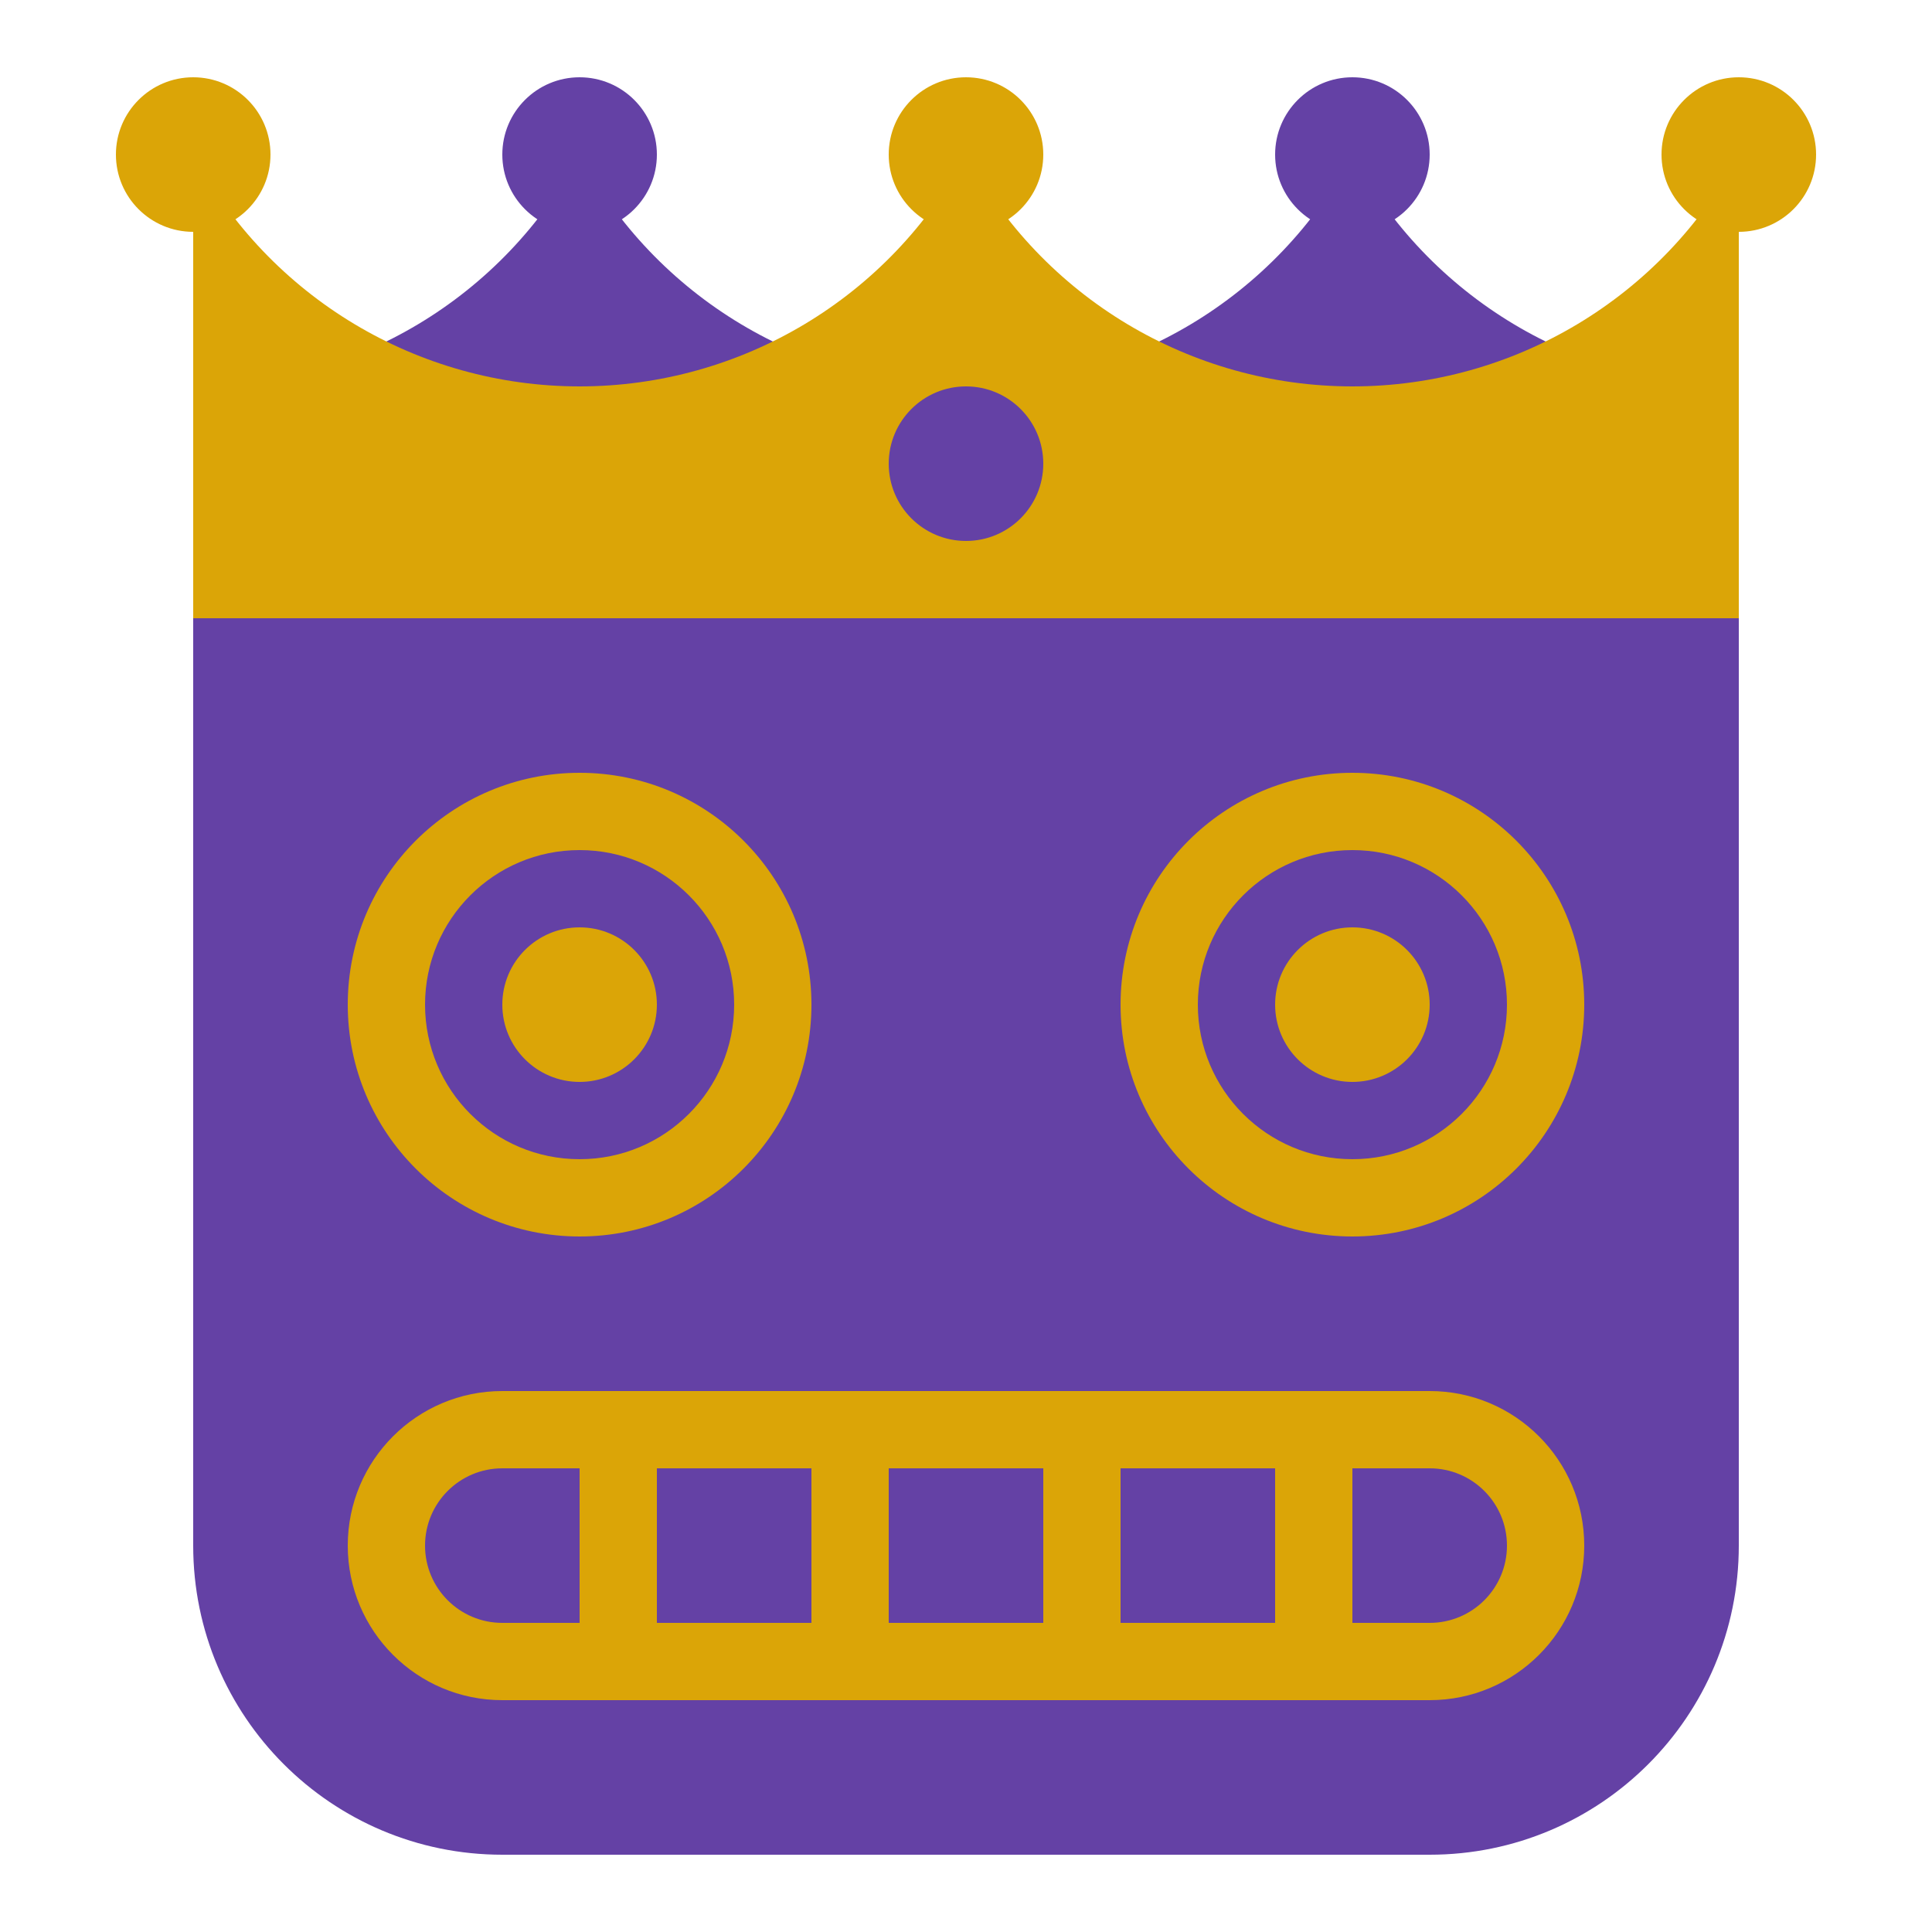
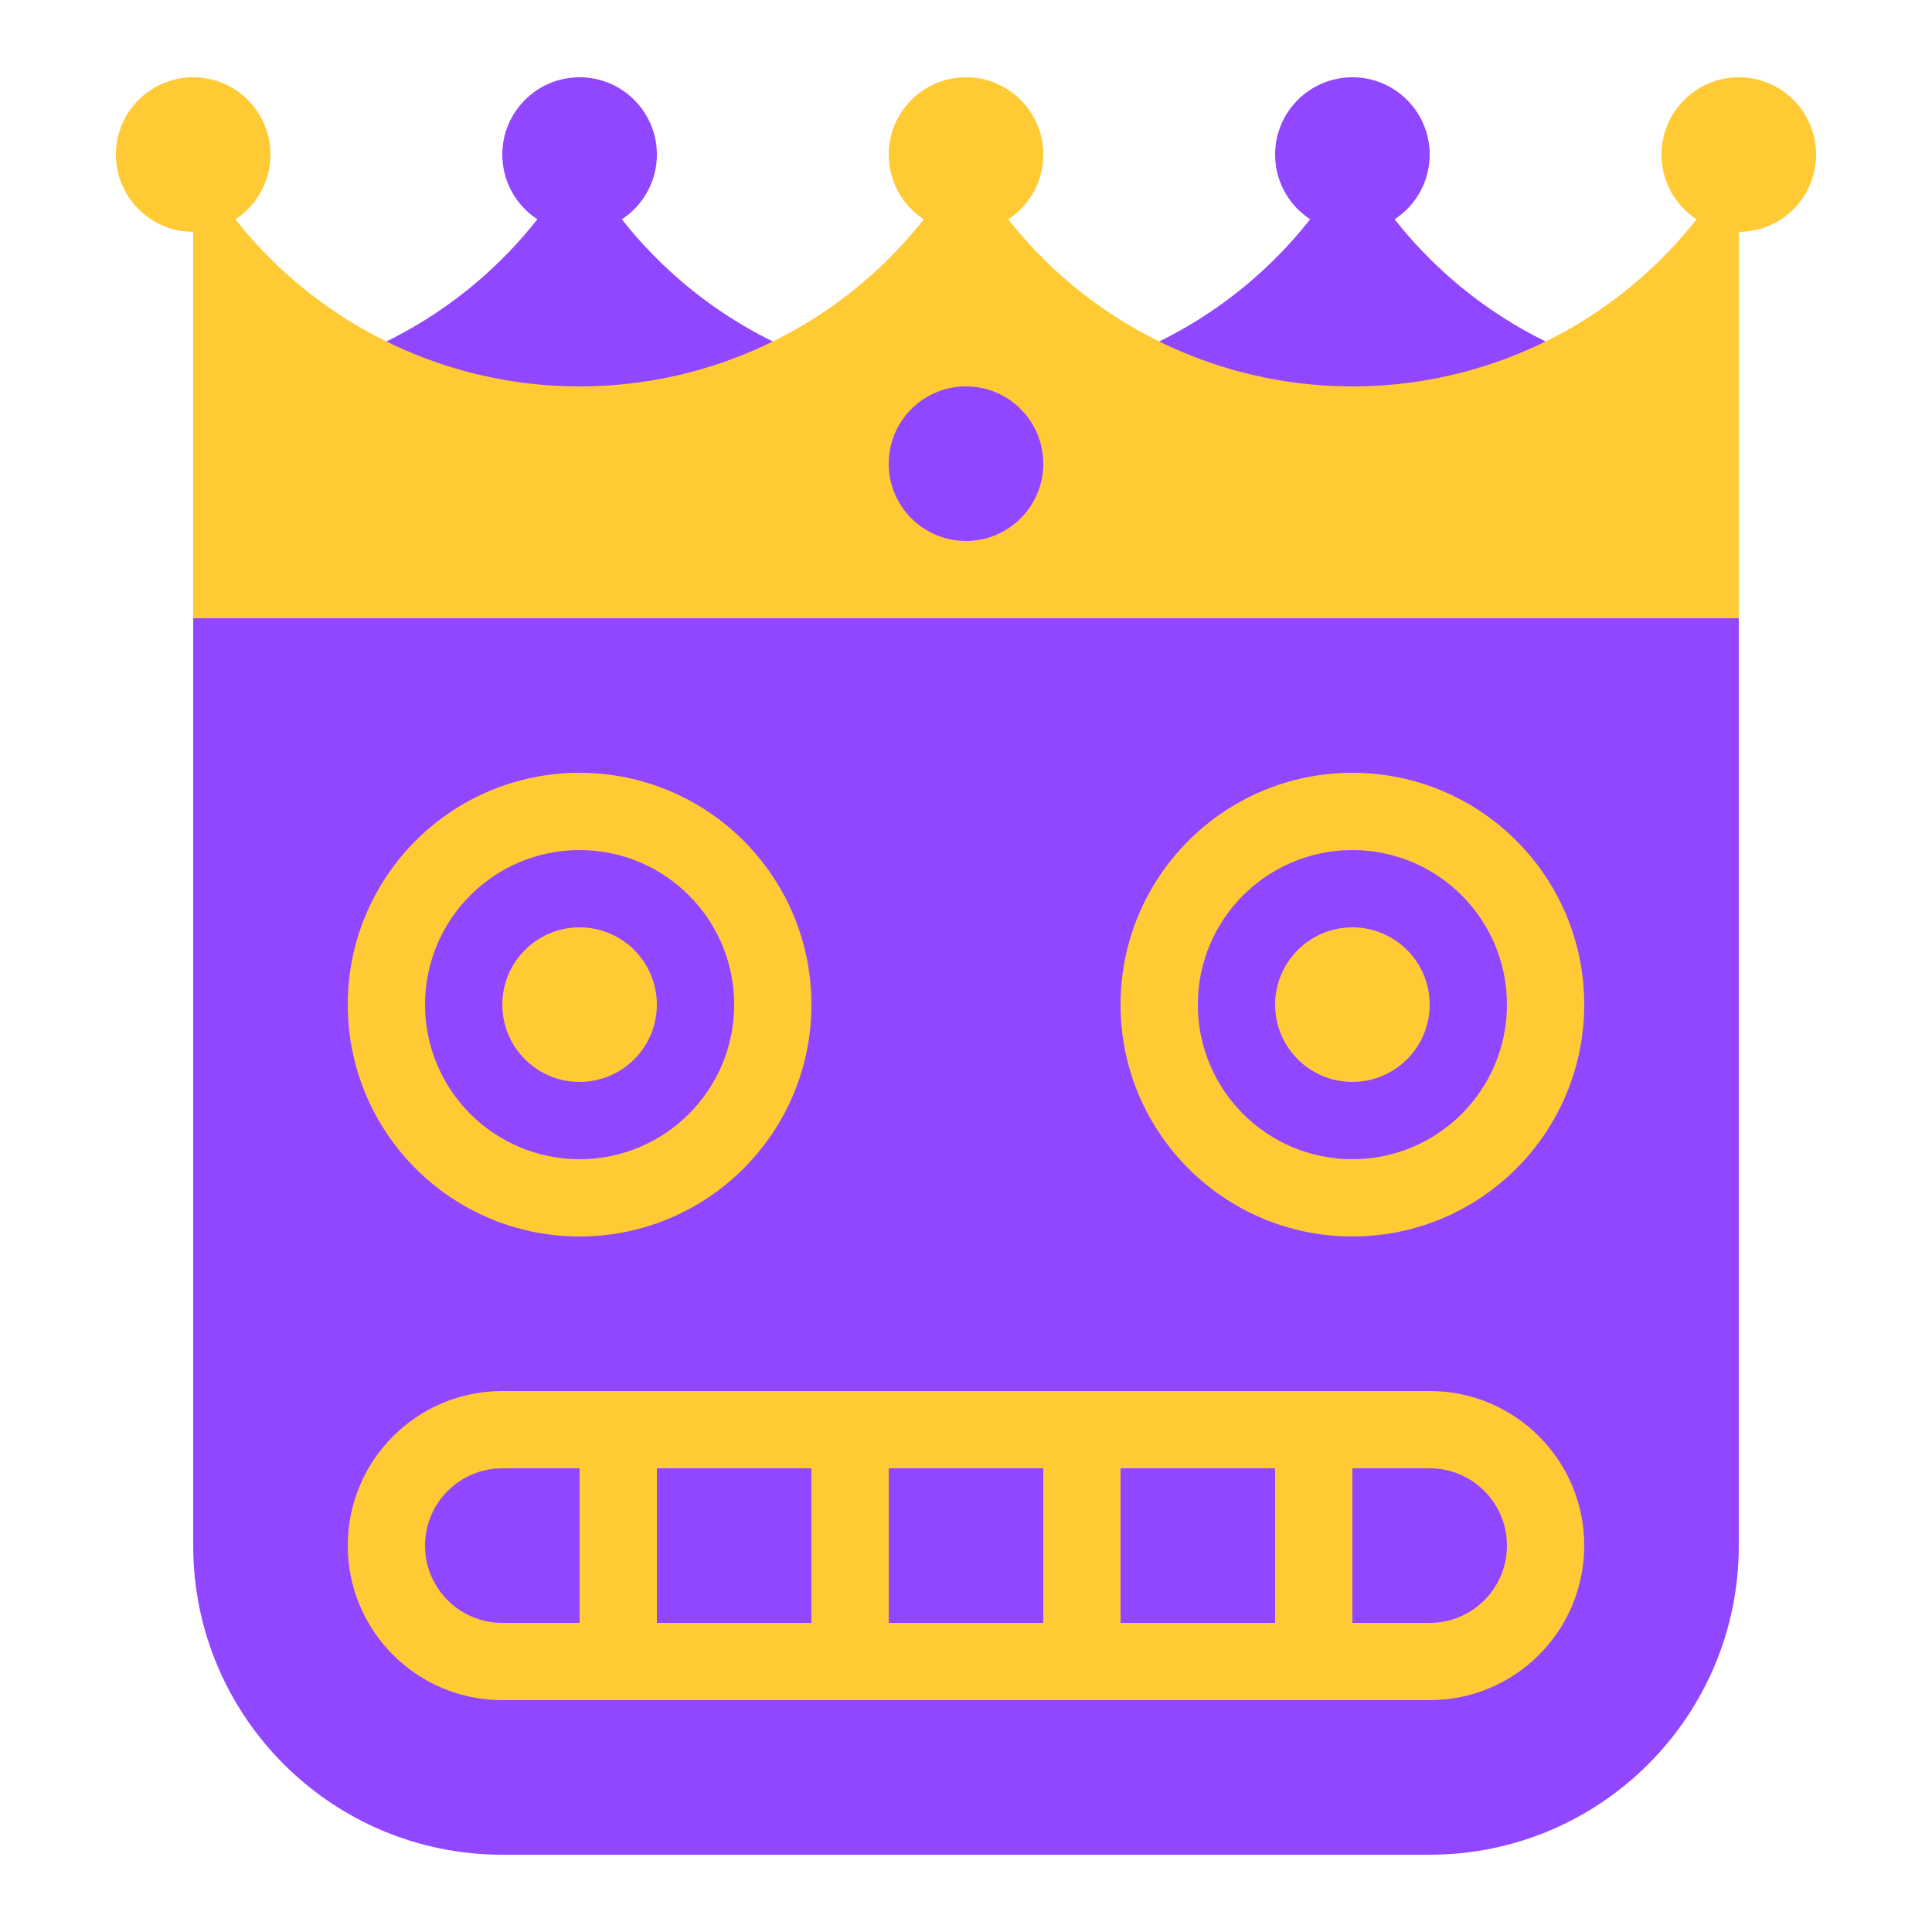
<svg xmlns="http://www.w3.org/2000/svg" width="250" height="250" version="1.1">
  <rect x="0" y="0" width="250" height="250" fill="transparent" />
  <use href="#logo" x="25" y="20" />
  <style>
-         .bg { fill: rgb(100, 65, 165); } /* #6441a5 */
-         .fg { fill: rgb(219, 165, 7); }  /* #dba507 */
+         .bg { fill: rgb(145, 70, 255); } /* #9146FF */
+         .fg { fill: rgb(255, 202, 52); }  /* #FFCA34 */
    </style>
  <defs>
    <g id="logo">
      <use href="#crown" x="0" y="0" />
      <use href="#face" x="0" y="60" />
    </g>
    <g id="crown">
      <path d="M0 30 A56.667 56.667,0,0 0,50 0 A56.667 56.667,0,0 0,150 0 A56.667 56.667,0,0 0,200 30 L200 40 L0 40 Z" class="bg" />
      <use href="#tip" x="50" class="bg" />
      <use href="#tip" x="150" class="bg" />
      <path d="M0 0 A56.667 56.667,0,0 0,100 0 A56.667 56.667,0,0 0,200 0 L200 60 L0 60 Z" class="fg" />
      <use href="#tip" x="0" class="fg" />
      <use href="#tip" x="100" class="fg" />
      <use href="#tip" x="200" class="fg" />
      <circle cx="100" cy="40" r="10" class="bg" />
    </g>
    <circle id="tip" r="10" />
    <g id="face">
      <path d="M0 0 L200 0 L200 120 A40 40,0,0 1,160 160 L40 160 A40 40,0,0 1,0 120 Z" class="bg" />
      <use href="#eye" x="50" y="50" />
      <use href="#eye" x="150" y="50" />
      <use href="#mouth" x="20" y="100" />
    </g>
    <g id="eye">
      <circle cx="0" cy="0" r="30" class="fg" />
      <circle cx="0" cy="0" r="20" class="bg" />
      <circle cx="0" cy="0" r="10" class="fg" />
    </g>
    <g id="mouth">
      <path d="M20 0 L140 0 A20 20,0,0 1,140 40 L20 40 A20 20,0,0 1,20 0 Z" class="fg" />
      <path d="M20 10 L30 10 L30 30 L20 30 A10 10,0,0 1,20 10 Z" class="bg" />
      <use href="#tooth" x="40" y="10" />
      <use href="#tooth" x="70" y="10" />
      <use href="#tooth" x="100" y="10" />
      <path d="M130 10 L140 10 A10 10,0,0 1,140 30 L130 30 Z" class="bg" />
    </g>
    <rect id="tooth" x="0" y="0" width="20" height="20" class="bg" />
  </defs>
</svg>
